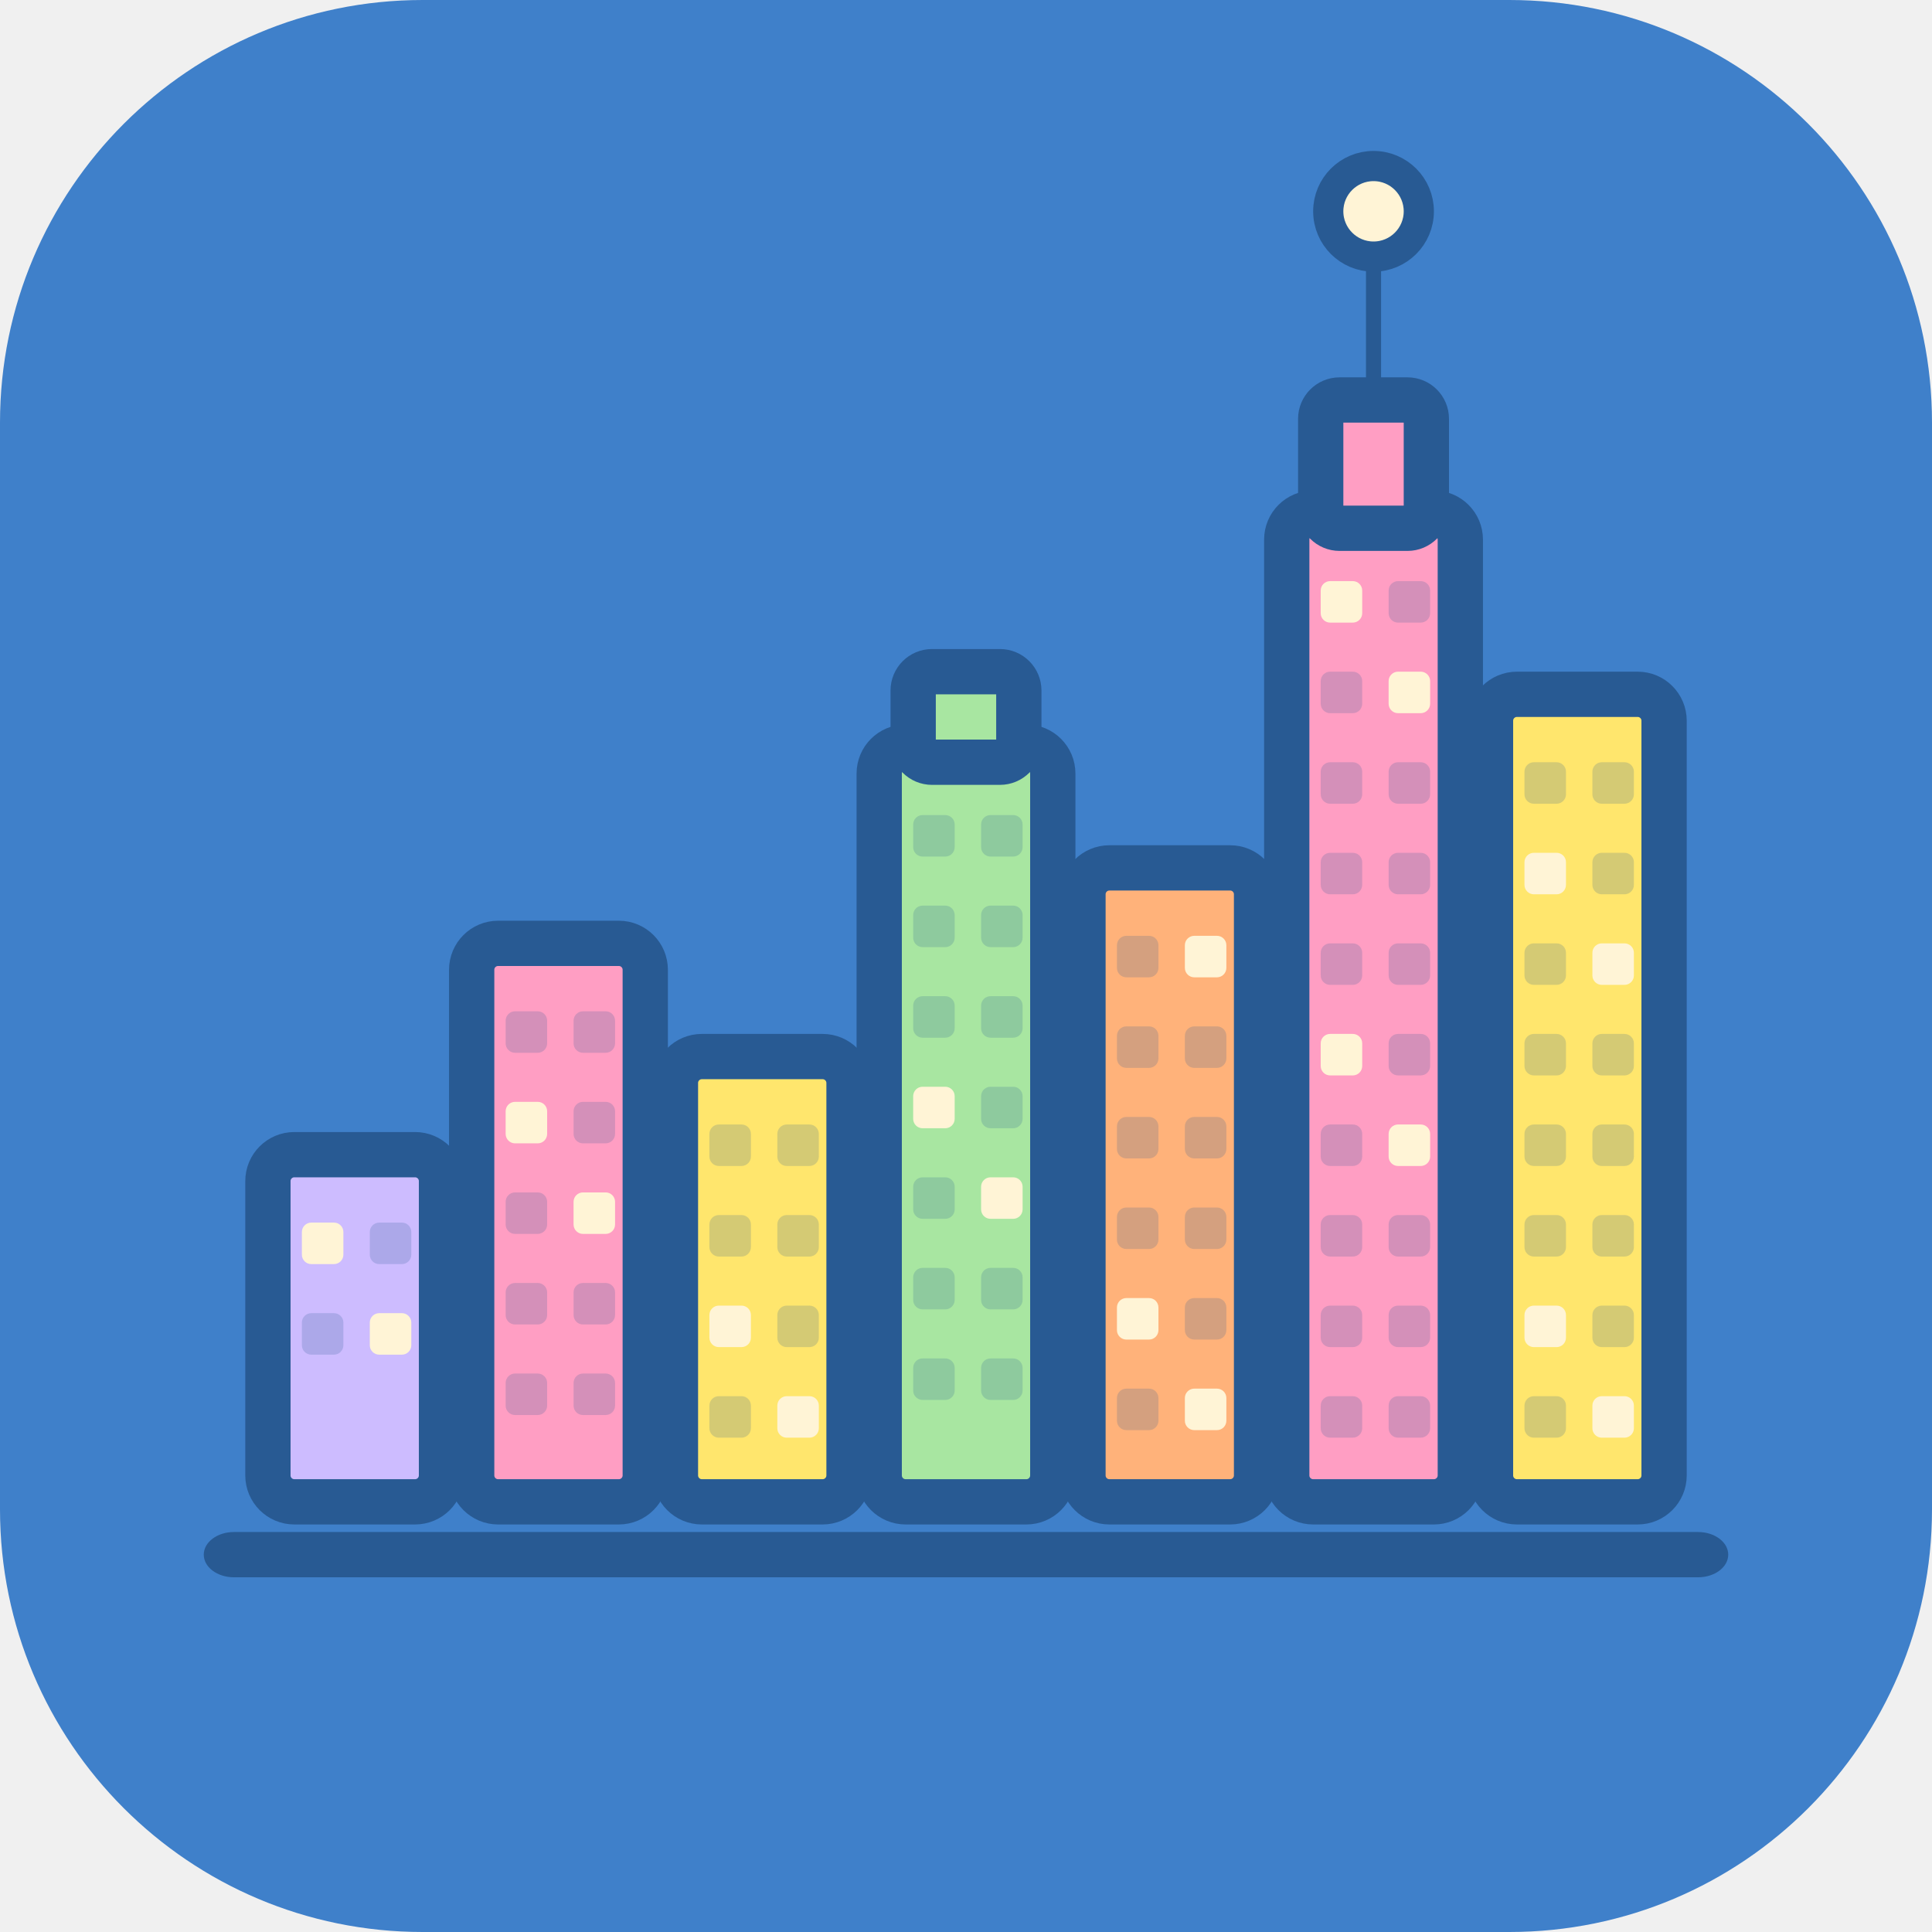
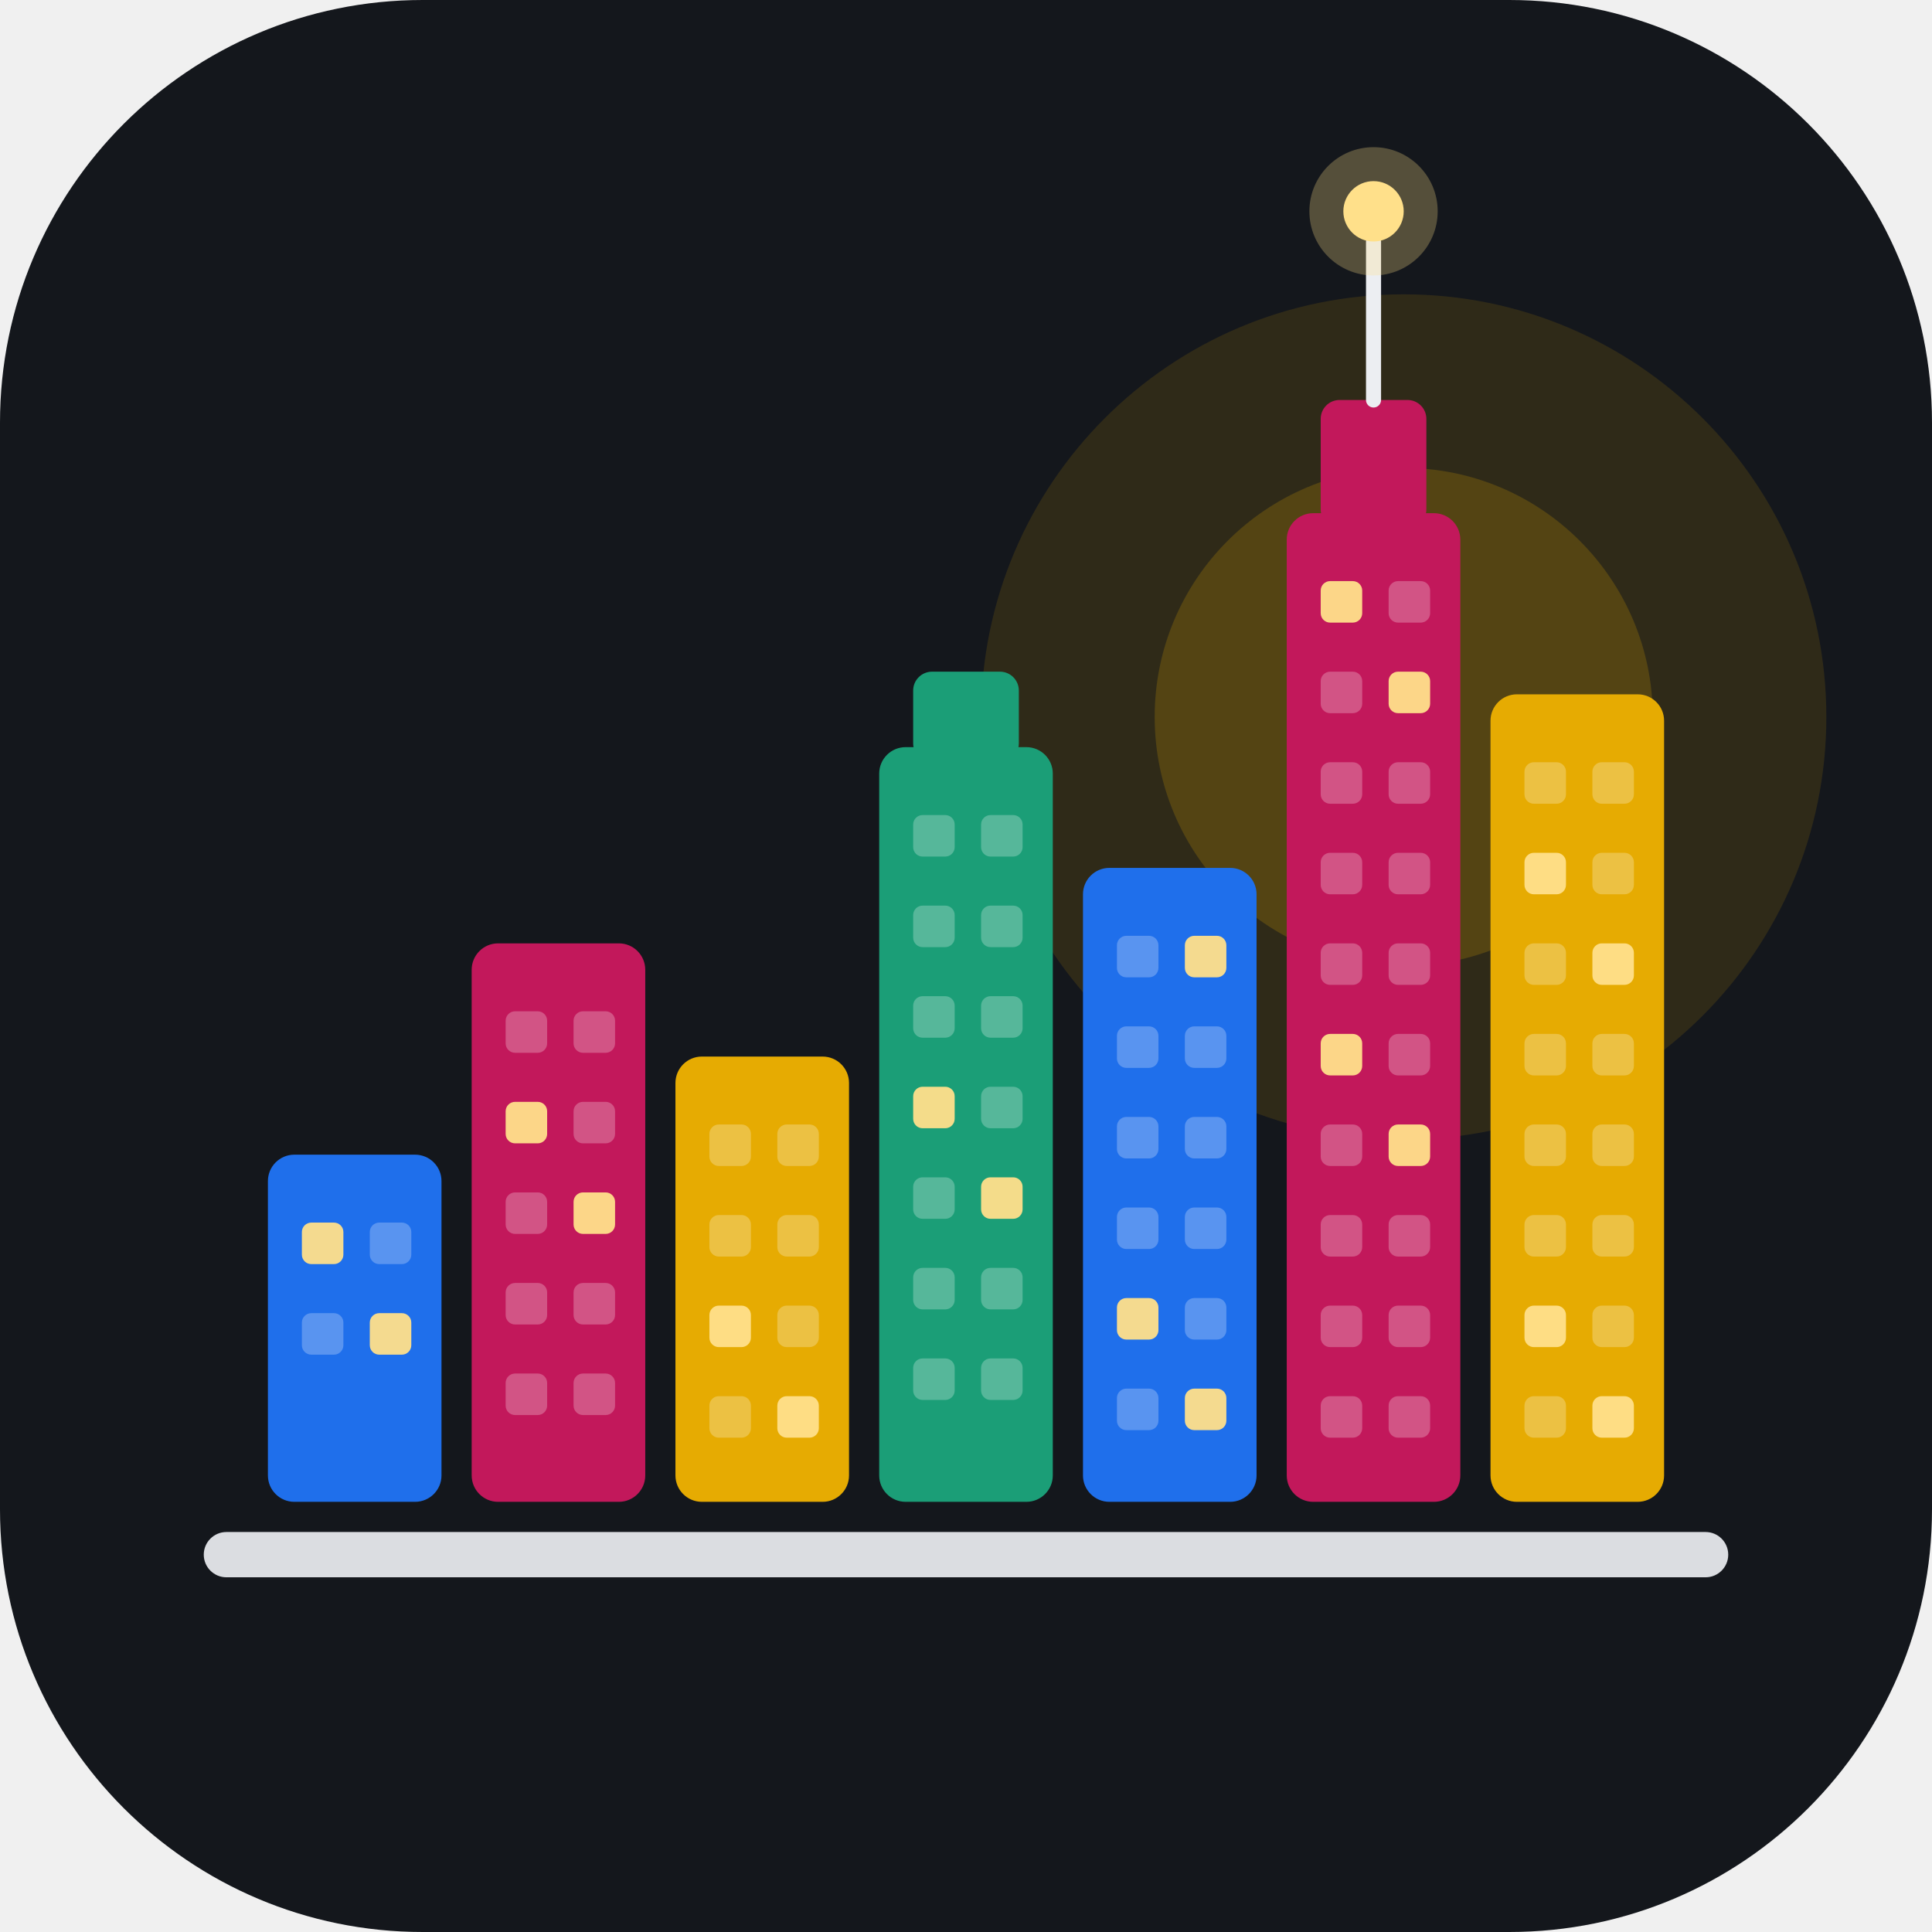
<svg xmlns="http://www.w3.org/2000/svg" viewBox="0 0 512 512" role="img" aria-label="Urbasim">
-   <rect width="512" height="512" rx="112" fill="#3f80ca" />
-   <rect x="71" y="306" width="46" height="92" rx="7" fill="#cdbcff" stroke="#285a93" stroke-width="12" />
-   <rect x="80" y="324" width="11" height="11" rx="2.5" fill="#fff4d6" opacity="1" />
-   <rect x="98" y="324" width="11" height="11" rx="2.5" fill="#285a93" opacity="0.2" />
-   <rect x="80" y="348" width="11" height="11" rx="2.5" fill="#285a93" opacity="0.2" />
-   <rect x="98" y="348" width="11" height="11" rx="2.5" fill="#fff4d6" opacity="1" />
-   <rect x="125" y="250" width="46" height="148" rx="7" fill="#ff9ec3" stroke="#285a93" stroke-width="12" />
-   <rect x="134" y="268" width="11" height="11" rx="2.5" fill="#285a93" opacity="0.2" />
-   <rect x="152" y="268" width="11" height="11" rx="2.5" fill="#285a93" opacity="0.2" />
-   <rect x="134" y="292" width="11" height="11" rx="2.5" fill="#fff4d6" opacity="1" />
-   <rect x="152" y="292" width="11" height="11" rx="2.5" fill="#285a93" opacity="0.2" />
-   <rect x="134" y="316" width="11" height="11" rx="2.5" fill="#285a93" opacity="0.2" />
-   <rect x="152" y="316" width="11" height="11" rx="2.5" fill="#fff4d6" opacity="1" />
-   <rect x="134" y="340" width="11" height="11" rx="2.5" fill="#285a93" opacity="0.2" />
-   <rect x="152" y="340" width="11" height="11" rx="2.5" fill="#285a93" opacity="0.2" />
-   <rect x="134" y="364" width="11" height="11" rx="2.5" fill="#285a93" opacity="0.2" />
-   <rect x="152" y="364" width="11" height="11" rx="2.5" fill="#285a93" opacity="0.2" />
-   <rect x="179" y="280" width="46" height="118" rx="7" fill="#ffe66d" stroke="#285a93" stroke-width="12" />
-   <rect x="188" y="298" width="11" height="11" rx="2.5" fill="#285a93" opacity="0.2" />
-   <rect x="206" y="298" width="11" height="11" rx="2.5" fill="#285a93" opacity="0.2" />
-   <rect x="188" y="322" width="11" height="11" rx="2.5" fill="#285a93" opacity="0.2" />
-   <rect x="206" y="322" width="11" height="11" rx="2.5" fill="#285a93" opacity="0.2" />
-   <rect x="188" y="346" width="11" height="11" rx="2.5" fill="#fff4d6" opacity="1" />
-   <rect x="206" y="346" width="11" height="11" rx="2.5" fill="#285a93" opacity="0.2" />
-   <rect x="188" y="370" width="11" height="11" rx="2.5" fill="#285a93" opacity="0.2" />
-   <rect x="206" y="370" width="11" height="11" rx="2.5" fill="#fff4d6" opacity="1" />
-   <rect x="233" y="198" width="46" height="200" rx="7" fill="#a8e6a1" stroke="#285a93" stroke-width="12" />
-   <rect x="242" y="216" width="11" height="11" rx="2.5" fill="#285a93" opacity="0.2" />
-   <rect x="260" y="216" width="11" height="11" rx="2.5" fill="#285a93" opacity="0.2" />
-   <rect x="242" y="240" width="11" height="11" rx="2.5" fill="#285a93" opacity="0.2" />
-   <rect x="260" y="240" width="11" height="11" rx="2.5" fill="#285a93" opacity="0.2" />
-   <rect x="242" y="264" width="11" height="11" rx="2.5" fill="#285a93" opacity="0.2" />
-   <rect x="260" y="264" width="11" height="11" rx="2.5" fill="#285a93" opacity="0.2" />
-   <rect x="242" y="288" width="11" height="11" rx="2.5" fill="#fff4d6" opacity="1" />
-   <rect x="260" y="288" width="11" height="11" rx="2.5" fill="#285a93" opacity="0.2" />
-   <rect x="242" y="312" width="11" height="11" rx="2.5" fill="#285a93" opacity="0.2" />
-   <rect x="260" y="312" width="11" height="11" rx="2.5" fill="#fff4d6" opacity="1" />
-   <rect x="242" y="336" width="11" height="11" rx="2.5" fill="#285a93" opacity="0.2" />
-   <rect x="260" y="336" width="11" height="11" rx="2.5" fill="#285a93" opacity="0.2" />
-   <rect x="242" y="360" width="11" height="11" rx="2.5" fill="#285a93" opacity="0.2" />
-   <rect x="260" y="360" width="11" height="11" rx="2.5" fill="#285a93" opacity="0.2" />
-   <rect x="242" y="178" width="28" height="24" rx="5" fill="#a8e6a1" stroke="#285a93" stroke-width="12" />
-   <rect x="287" y="230" width="46" height="168" rx="7" fill="#ffb27a" stroke="#285a93" stroke-width="12" />
-   <rect x="296" y="248" width="11" height="11" rx="2.5" fill="#285a93" opacity="0.2" />
-   <rect x="314" y="248" width="11" height="11" rx="2.5" fill="#fff4d6" opacity="1" />
-   <rect x="296" y="272" width="11" height="11" rx="2.5" fill="#285a93" opacity="0.2" />
-   <rect x="314" y="272" width="11" height="11" rx="2.5" fill="#285a93" opacity="0.2" />
-   <rect x="296" y="296" width="11" height="11" rx="2.5" fill="#285a93" opacity="0.2" />
-   <rect x="314" y="296" width="11" height="11" rx="2.5" fill="#285a93" opacity="0.2" />
-   <rect x="296" y="320" width="11" height="11" rx="2.5" fill="#285a93" opacity="0.2" />
-   <rect x="314" y="320" width="11" height="11" rx="2.5" fill="#285a93" opacity="0.2" />
-   <rect x="296" y="344" width="11" height="11" rx="2.5" fill="#fff4d6" opacity="1" />
-   <rect x="314" y="344" width="11" height="11" rx="2.5" fill="#285a93" opacity="0.2" />
-   <rect x="296" y="368" width="11" height="11" rx="2.5" fill="#285a93" opacity="0.2" />
-   <rect x="314" y="368" width="11" height="11" rx="2.5" fill="#fff4d6" opacity="1" />
-   <rect x="341" y="136" width="46" height="262" rx="7" fill="#ff9ec3" stroke="#285a93" stroke-width="12" />
-   <rect x="350" y="154" width="11" height="11" rx="2.5" fill="#fff4d6" opacity="1" />
-   <rect x="368" y="154" width="11" height="11" rx="2.5" fill="#285a93" opacity="0.2" />
-   <rect x="350" y="178" width="11" height="11" rx="2.5" fill="#285a93" opacity="0.2" />
-   <rect x="368" y="178" width="11" height="11" rx="2.5" fill="#fff4d6" opacity="1" />
-   <rect x="350" y="202" width="11" height="11" rx="2.5" fill="#285a93" opacity="0.2" />
-   <rect x="368" y="202" width="11" height="11" rx="2.5" fill="#285a93" opacity="0.2" />
-   <rect x="350" y="226" width="11" height="11" rx="2.5" fill="#285a93" opacity="0.2" />
-   <rect x="368" y="226" width="11" height="11" rx="2.5" fill="#285a93" opacity="0.2" />
-   <rect x="350" y="250" width="11" height="11" rx="2.5" fill="#285a93" opacity="0.2" />
-   <rect x="368" y="250" width="11" height="11" rx="2.5" fill="#285a93" opacity="0.2" />
-   <rect x="350" y="274" width="11" height="11" rx="2.5" fill="#fff4d6" opacity="1" />
-   <rect x="368" y="274" width="11" height="11" rx="2.5" fill="#285a93" opacity="0.2" />
-   <rect x="350" y="298" width="11" height="11" rx="2.5" fill="#285a93" opacity="0.2" />
-   <rect x="368" y="298" width="11" height="11" rx="2.5" fill="#fff4d6" opacity="1" />
-   <rect x="350" y="322" width="11" height="11" rx="2.5" fill="#285a93" opacity="0.2" />
-   <rect x="368" y="322" width="11" height="11" rx="2.5" fill="#285a93" opacity="0.2" />
-   <rect x="350" y="346" width="11" height="11" rx="2.5" fill="#285a93" opacity="0.2" />
-   <rect x="368" y="346" width="11" height="11" rx="2.5" fill="#285a93" opacity="0.2" />
-   <rect x="350" y="370" width="11" height="11" rx="2.5" fill="#285a93" opacity="0.2" />
-   <rect x="368" y="370" width="11" height="11" rx="2.5" fill="#285a93" opacity="0.2" />
-   <rect x="395" y="184" width="46" height="214" rx="7" fill="#ffe66d" stroke="#285a93" stroke-width="12" />
-   <rect x="404" y="202" width="11" height="11" rx="2.5" fill="#285a93" opacity="0.2" />
-   <rect x="422" y="202" width="11" height="11" rx="2.5" fill="#285a93" opacity="0.2" />
-   <rect x="404" y="226" width="11" height="11" rx="2.5" fill="#fff4d6" opacity="1" />
-   <rect x="422" y="226" width="11" height="11" rx="2.5" fill="#285a93" opacity="0.2" />
-   <rect x="404" y="250" width="11" height="11" rx="2.5" fill="#285a93" opacity="0.2" />
-   <rect x="422" y="250" width="11" height="11" rx="2.5" fill="#fff4d6" opacity="1" />
-   <rect x="404" y="274" width="11" height="11" rx="2.5" fill="#285a93" opacity="0.2" />
-   <rect x="422" y="274" width="11" height="11" rx="2.5" fill="#285a93" opacity="0.2" />
-   <rect x="404" y="298" width="11" height="11" rx="2.5" fill="#285a93" opacity="0.2" />
-   <rect x="422" y="298" width="11" height="11" rx="2.5" fill="#285a93" opacity="0.2" />
-   <rect x="404" y="322" width="11" height="11" rx="2.5" fill="#285a93" opacity="0.2" />
-   <rect x="422" y="322" width="11" height="11" rx="2.5" fill="#285a93" opacity="0.2" />
-   <rect x="404" y="346" width="11" height="11" rx="2.5" fill="#fff4d6" opacity="1" />
-   <rect x="422" y="346" width="11" height="11" rx="2.5" fill="#285a93" opacity="0.2" />
-   <rect x="404" y="370" width="11" height="11" rx="2.5" fill="#285a93" opacity="0.2" />
-   <rect x="422" y="370" width="11" height="11" rx="2.5" fill="#fff4d6" opacity="1" />
-   <rect x="350" y="106" width="28" height="34" rx="5" fill="#ff9ec3" stroke="#285a93" stroke-width="12" />
-   <rect x="362" y="62" width="4" height="46" rx="2" fill="#285a93" />
-   <circle cx="364" cy="56" r="12" fill="#fff4d6" stroke="#285a93" stroke-width="8" />
-   <rect x="54" y="406" width="404" height="12" rx="8" fill="#285a93" />
+   <rect width="512" height="512" rx="112" fill="#14171c" />
+   <circle cx="372" cy="190" r="112" fill="#e6ab02" opacity=".13" />
+   <circle cx="372" cy="190" r="66" fill="#e6ab02" opacity=".2" />
+   <rect x="71" y="306" width="46" height="92" rx="7" fill="#1f6feb" />
+   <rect x="80" y="324" width="11" height="11" rx="2.5" fill="#ffe08a" opacity="0.95" />
+   <rect x="98" y="324" width="11" height="11" rx="2.5" fill="#fff" opacity="0.26" />
+   <rect x="80" y="348" width="11" height="11" rx="2.5" fill="#fff" opacity="0.26" />
+   <rect x="98" y="348" width="11" height="11" rx="2.5" fill="#ffe08a" opacity="0.95" />
+   <rect x="125" y="250" width="46" height="148" rx="7" fill="#c2185b" />
+   <rect x="134" y="268" width="11" height="11" rx="2.5" fill="#fff" opacity="0.26" />
+   <rect x="152" y="268" width="11" height="11" rx="2.5" fill="#fff" opacity="0.26" />
+   <rect x="134" y="292" width="11" height="11" rx="2.5" fill="#ffe08a" opacity="0.95" />
+   <rect x="152" y="292" width="11" height="11" rx="2.5" fill="#fff" opacity="0.26" />
+   <rect x="134" y="316" width="11" height="11" rx="2.5" fill="#fff" opacity="0.26" />
+   <rect x="152" y="316" width="11" height="11" rx="2.5" fill="#ffe08a" opacity="0.95" />
+   <rect x="134" y="340" width="11" height="11" rx="2.5" fill="#fff" opacity="0.26" />
+   <rect x="152" y="340" width="11" height="11" rx="2.5" fill="#fff" opacity="0.26" />
+   <rect x="134" y="364" width="11" height="11" rx="2.5" fill="#fff" opacity="0.26" />
+   <rect x="152" y="364" width="11" height="11" rx="2.5" fill="#fff" opacity="0.26" />
+   <rect x="179" y="280" width="46" height="118" rx="7" fill="#e6ab02" />
+   <rect x="188" y="298" width="11" height="11" rx="2.5" fill="#fff" opacity="0.26" />
+   <rect x="206" y="298" width="11" height="11" rx="2.5" fill="#fff" opacity="0.26" />
+   <rect x="188" y="322" width="11" height="11" rx="2.5" fill="#fff" opacity="0.26" />
+   <rect x="206" y="322" width="11" height="11" rx="2.5" fill="#fff" opacity="0.26" />
+   <rect x="188" y="346" width="11" height="11" rx="2.5" fill="#ffe08a" opacity="0.95" />
+   <rect x="206" y="346" width="11" height="11" rx="2.5" fill="#fff" opacity="0.26" />
+   <rect x="188" y="370" width="11" height="11" rx="2.5" fill="#fff" opacity="0.26" />
+   <rect x="206" y="370" width="11" height="11" rx="2.5" fill="#ffe08a" opacity="0.95" />
+   <rect x="233" y="198" width="46" height="200" rx="7" fill="#1b9e77" />
+   <rect x="242" y="216" width="11" height="11" rx="2.5" fill="#fff" opacity="0.26" />
+   <rect x="260" y="216" width="11" height="11" rx="2.5" fill="#fff" opacity="0.26" />
+   <rect x="242" y="240" width="11" height="11" rx="2.5" fill="#fff" opacity="0.26" />
+   <rect x="260" y="240" width="11" height="11" rx="2.5" fill="#fff" opacity="0.26" />
+   <rect x="242" y="264" width="11" height="11" rx="2.5" fill="#fff" opacity="0.26" />
+   <rect x="260" y="264" width="11" height="11" rx="2.5" fill="#fff" opacity="0.26" />
+   <rect x="242" y="288" width="11" height="11" rx="2.5" fill="#ffe08a" opacity="0.95" />
+   <rect x="260" y="288" width="11" height="11" rx="2.5" fill="#fff" opacity="0.26" />
+   <rect x="242" y="312" width="11" height="11" rx="2.5" fill="#fff" opacity="0.26" />
+   <rect x="260" y="312" width="11" height="11" rx="2.5" fill="#ffe08a" opacity="0.95" />
+   <rect x="242" y="336" width="11" height="11" rx="2.5" fill="#fff" opacity="0.26" />
+   <rect x="260" y="336" width="11" height="11" rx="2.5" fill="#fff" opacity="0.26" />
+   <rect x="242" y="360" width="11" height="11" rx="2.5" fill="#fff" opacity="0.26" />
+   <rect x="260" y="360" width="11" height="11" rx="2.5" fill="#fff" opacity="0.26" />
+   <rect x="242" y="178" width="28" height="24" rx="5" fill="#1b9e77" />
+   <rect x="287" y="230" width="46" height="168" rx="7" fill="#1f6feb" />
+   <rect x="296" y="248" width="11" height="11" rx="2.5" fill="#fff" opacity="0.26" />
+   <rect x="314" y="248" width="11" height="11" rx="2.5" fill="#ffe08a" opacity="0.95" />
+   <rect x="296" y="272" width="11" height="11" rx="2.5" fill="#fff" opacity="0.26" />
+   <rect x="314" y="272" width="11" height="11" rx="2.5" fill="#fff" opacity="0.26" />
+   <rect x="296" y="296" width="11" height="11" rx="2.5" fill="#fff" opacity="0.26" />
+   <rect x="314" y="296" width="11" height="11" rx="2.5" fill="#fff" opacity="0.26" />
+   <rect x="296" y="320" width="11" height="11" rx="2.5" fill="#fff" opacity="0.26" />
+   <rect x="314" y="320" width="11" height="11" rx="2.5" fill="#fff" opacity="0.26" />
+   <rect x="296" y="344" width="11" height="11" rx="2.5" fill="#ffe08a" opacity="0.95" />
+   <rect x="314" y="344" width="11" height="11" rx="2.5" fill="#fff" opacity="0.26" />
+   <rect x="296" y="368" width="11" height="11" rx="2.5" fill="#fff" opacity="0.26" />
+   <rect x="314" y="368" width="11" height="11" rx="2.5" fill="#ffe08a" opacity="0.95" />
+   <rect x="341" y="136" width="46" height="262" rx="7" fill="#c2185b" />
+   <rect x="350" y="154" width="11" height="11" rx="2.5" fill="#ffe08a" opacity="0.95" />
+   <rect x="368" y="154" width="11" height="11" rx="2.5" fill="#fff" opacity="0.26" />
+   <rect x="350" y="178" width="11" height="11" rx="2.5" fill="#fff" opacity="0.26" />
+   <rect x="368" y="178" width="11" height="11" rx="2.5" fill="#ffe08a" opacity="0.95" />
+   <rect x="350" y="202" width="11" height="11" rx="2.5" fill="#fff" opacity="0.26" />
+   <rect x="368" y="202" width="11" height="11" rx="2.5" fill="#fff" opacity="0.26" />
+   <rect x="350" y="226" width="11" height="11" rx="2.5" fill="#fff" opacity="0.26" />
+   <rect x="368" y="226" width="11" height="11" rx="2.5" fill="#fff" opacity="0.26" />
+   <rect x="350" y="250" width="11" height="11" rx="2.5" fill="#fff" opacity="0.26" />
+   <rect x="368" y="250" width="11" height="11" rx="2.5" fill="#fff" opacity="0.26" />
+   <rect x="350" y="274" width="11" height="11" rx="2.5" fill="#ffe08a" opacity="0.95" />
+   <rect x="368" y="274" width="11" height="11" rx="2.5" fill="#fff" opacity="0.26" />
+   <rect x="350" y="298" width="11" height="11" rx="2.5" fill="#fff" opacity="0.26" />
+   <rect x="368" y="298" width="11" height="11" rx="2.5" fill="#ffe08a" opacity="0.95" />
+   <rect x="350" y="322" width="11" height="11" rx="2.5" fill="#fff" opacity="0.26" />
+   <rect x="368" y="322" width="11" height="11" rx="2.5" fill="#fff" opacity="0.26" />
+   <rect x="350" y="346" width="11" height="11" rx="2.5" fill="#fff" opacity="0.26" />
+   <rect x="368" y="346" width="11" height="11" rx="2.5" fill="#fff" opacity="0.26" />
+   <rect x="350" y="370" width="11" height="11" rx="2.5" fill="#fff" opacity="0.26" />
+   <rect x="368" y="370" width="11" height="11" rx="2.5" fill="#fff" opacity="0.26" />
+   <rect x="395" y="184" width="46" height="214" rx="7" fill="#e6ab02" />
+   <rect x="404" y="202" width="11" height="11" rx="2.5" fill="#fff" opacity="0.26" />
+   <rect x="422" y="202" width="11" height="11" rx="2.5" fill="#fff" opacity="0.26" />
+   <rect x="404" y="226" width="11" height="11" rx="2.5" fill="#ffe08a" opacity="0.95" />
+   <rect x="422" y="226" width="11" height="11" rx="2.5" fill="#fff" opacity="0.26" />
+   <rect x="404" y="250" width="11" height="11" rx="2.5" fill="#fff" opacity="0.26" />
+   <rect x="422" y="250" width="11" height="11" rx="2.5" fill="#ffe08a" opacity="0.95" />
+   <rect x="404" y="274" width="11" height="11" rx="2.5" fill="#fff" opacity="0.26" />
+   <rect x="422" y="274" width="11" height="11" rx="2.5" fill="#fff" opacity="0.26" />
+   <rect x="404" y="298" width="11" height="11" rx="2.5" fill="#fff" opacity="0.26" />
+   <rect x="422" y="298" width="11" height="11" rx="2.5" fill="#fff" opacity="0.26" />
+   <rect x="404" y="322" width="11" height="11" rx="2.5" fill="#fff" opacity="0.26" />
+   <rect x="422" y="322" width="11" height="11" rx="2.5" fill="#fff" opacity="0.26" />
+   <rect x="404" y="346" width="11" height="11" rx="2.5" fill="#ffe08a" opacity="0.95" />
+   <rect x="422" y="346" width="11" height="11" rx="2.5" fill="#fff" opacity="0.26" />
+   <rect x="404" y="370" width="11" height="11" rx="2.5" fill="#fff" opacity="0.26" />
+   <rect x="422" y="370" width="11" height="11" rx="2.5" fill="#ffe08a" opacity="0.95" />
+   <rect x="350" y="106" width="28" height="34" rx="5" fill="#c2185b" />
+   <rect x="362" y="62" width="4" height="46" rx="2" fill="#eceef2" />
+   <circle cx="364" cy="56" r="17" fill="#ffe08a" opacity=".28" />
+   <circle cx="364" cy="56" r="8" fill="#ffe08a" />
+   <rect x="54" y="406" width="404" height="12" rx="6" fill="#eceef2" opacity=".92" />
</svg>
